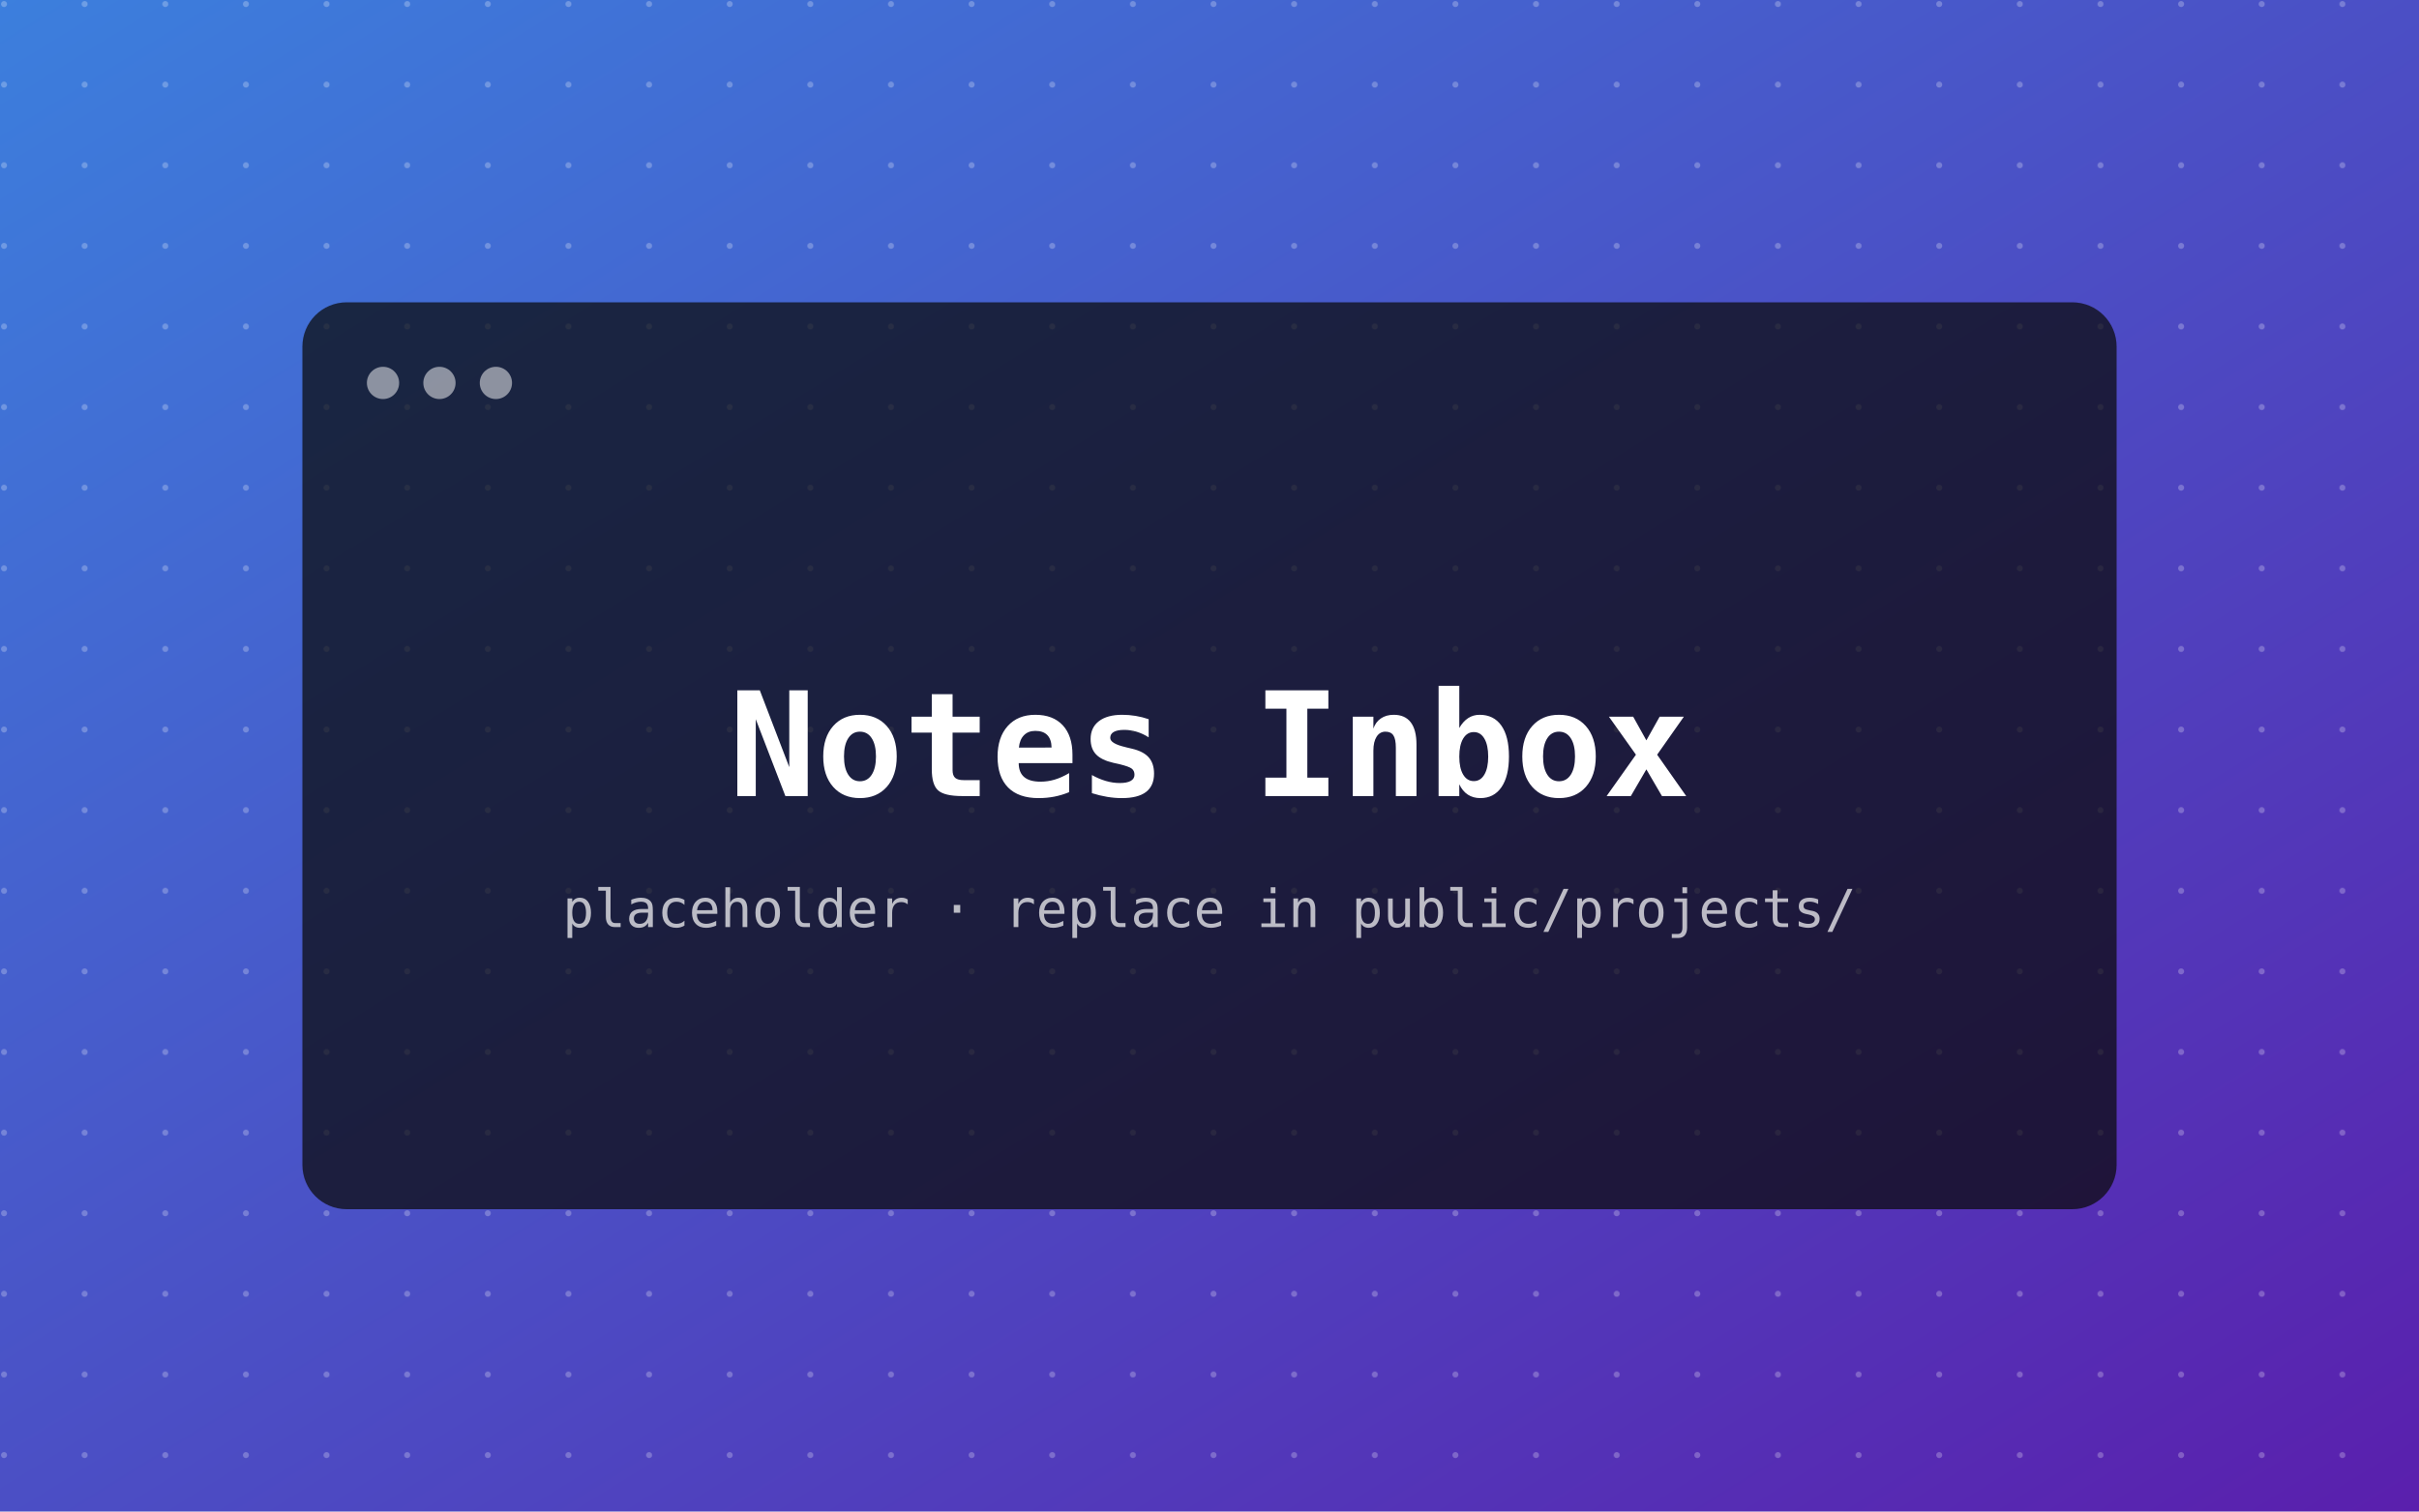
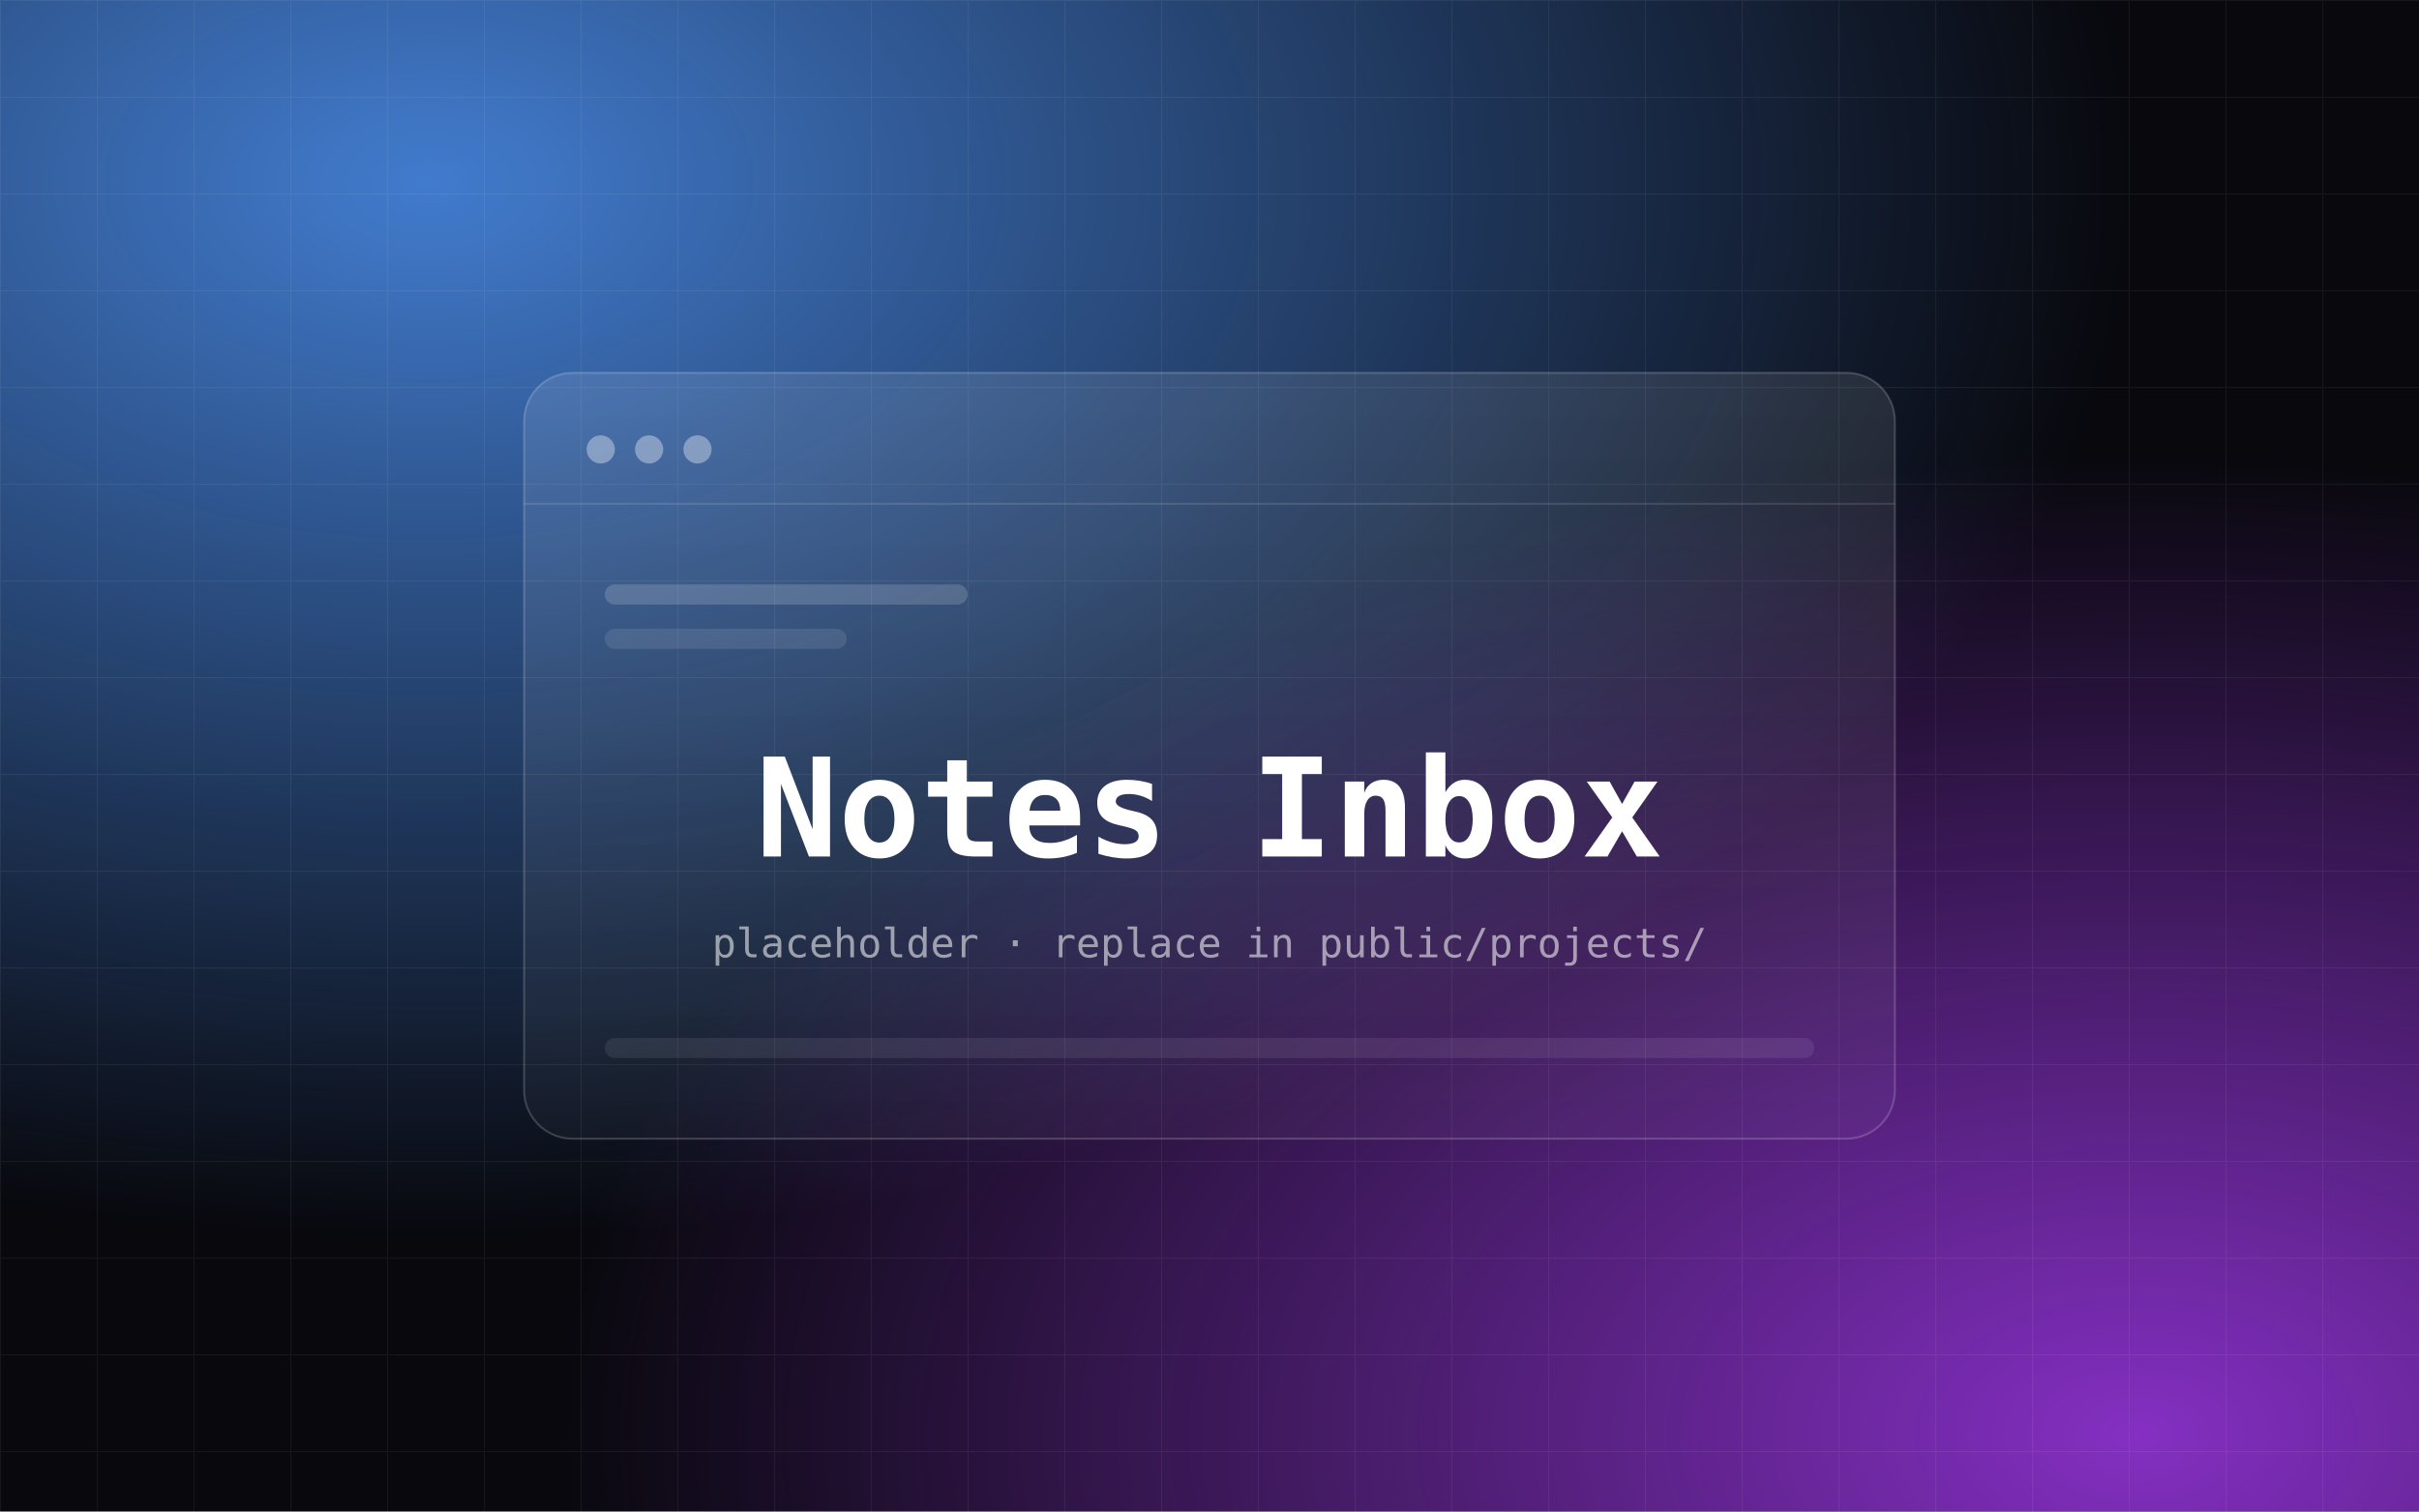
<svg xmlns="http://www.w3.org/2000/svg" viewBox="0 0 1200 750" width="1200" height="750" role="img" aria-label="Notes Inbox placeholder">
  <defs>
-     <linearGradient id="g" x1="0" y1="0" x2="1" y2="1">
-       <stop offset="0" stop-color="hsl(215 70% 55%)" />
-       <stop offset="1" stop-color="hsl(265 70% 40%)" />
+     <radialGradient id="a" cx="18%" cy="12%" r="70%">
+       <stop offset="0" stop-color="hsl(215 85% 62%)" stop-opacity=".85" />
+       <stop offset="1" stop-color="hsl(215 85% 62%)" stop-opacity="0" />
+     </radialGradient>
+     <radialGradient id="b" cx="88%" cy="95%" r="65%">
+       <stop offset="0" stop-color="hsl(275 85% 58%)" stop-opacity=".8" />
+       <stop offset="1" stop-color="hsl(275 85% 58%)" stop-opacity="0" />
+     </radialGradient>
+     <pattern id="g" width="48" height="48" patternUnits="userSpaceOnUse">
+       <path d="M48 0H0V48" fill="none" stroke="#fff" stroke-opacity=".06" />
+     </pattern>
+     <linearGradient id="w" x1="0" y1="0" x2="0" y2="1">
+       <stop offset="0" stop-color="#fff" stop-opacity=".1" />
+       <stop offset="1" stop-color="#fff" stop-opacity=".03" />
    </linearGradient>
-     <pattern id="p" width="40" height="40" patternUnits="userSpaceOnUse">
-       <circle cx="2" cy="2" r="1.5" fill="#fff" fill-opacity=".25" />
-     </pattern>
  </defs>
+   <rect width="1200" height="750" fill="#08080d" />
+   <rect width="1200" height="750" fill="url(#a)" />
+   <rect width="1200" height="750" fill="url(#b)" />
  <rect width="1200" height="750" fill="url(#g)" />
-   <rect width="1200" height="750" fill="url(#p)" />
-   <rect x="150" y="150" width="900" height="450" rx="22" fill="#0a0a0b" fill-opacity=".72" />
-   <circle cx="190" cy="190" r="8" fill="#fff" fill-opacity=".5" />
-   <circle cx="218" cy="190" r="8" fill="#fff" fill-opacity=".5" />
-   <circle cx="246" cy="190" r="8" fill="#fff" fill-opacity=".5" />
-   <text x="600" y="395" text-anchor="middle" font-family="ui-monospace,Menlo,Consolas,monospace" font-size="72" font-weight="700" fill="#fff">Notes Inbox</text>
-   <text x="600" y="460" text-anchor="middle" font-family="ui-monospace,Menlo,Consolas,monospace" font-size="26" fill="#fff" fill-opacity=".7">placeholder · replace in public/projects/</text>
+   <g>
+     <rect x="260" y="185" width="680" height="380" rx="24" fill="url(#w)" stroke="#fff" stroke-opacity=".18" />
+     <circle cx="298" cy="223" r="7" fill="#fff" fill-opacity=".35" />
+     <circle cx="322" cy="223" r="7" fill="#fff" fill-opacity=".35" />
+     <circle cx="346" cy="223" r="7" fill="#fff" fill-opacity=".35" />
+     <line x1="260" y1="250" x2="940" y2="250" stroke="#fff" stroke-opacity=".12" />
+     <rect x="300" y="290" width="180" height="10" rx="5" fill="#fff" fill-opacity=".16" />
+     <rect x="300" y="312" width="120" height="10" rx="5" fill="#fff" fill-opacity=".1" />
+     <text x="600" y="425" text-anchor="middle" font-family="ui-monospace,Menlo,Consolas,monospace" font-size="68" font-weight="700" fill="#fff">Notes Inbox</text>
+     <text x="600" y="475" text-anchor="middle" font-family="ui-monospace,Menlo,Consolas,monospace" font-size="20" fill="#fff" fill-opacity=".55">placeholder · replace in public/projects/</text>
+     <rect x="300" y="515" width="600" height="10" rx="5" fill="#fff" fill-opacity=".08" />
+   </g>
</svg>
